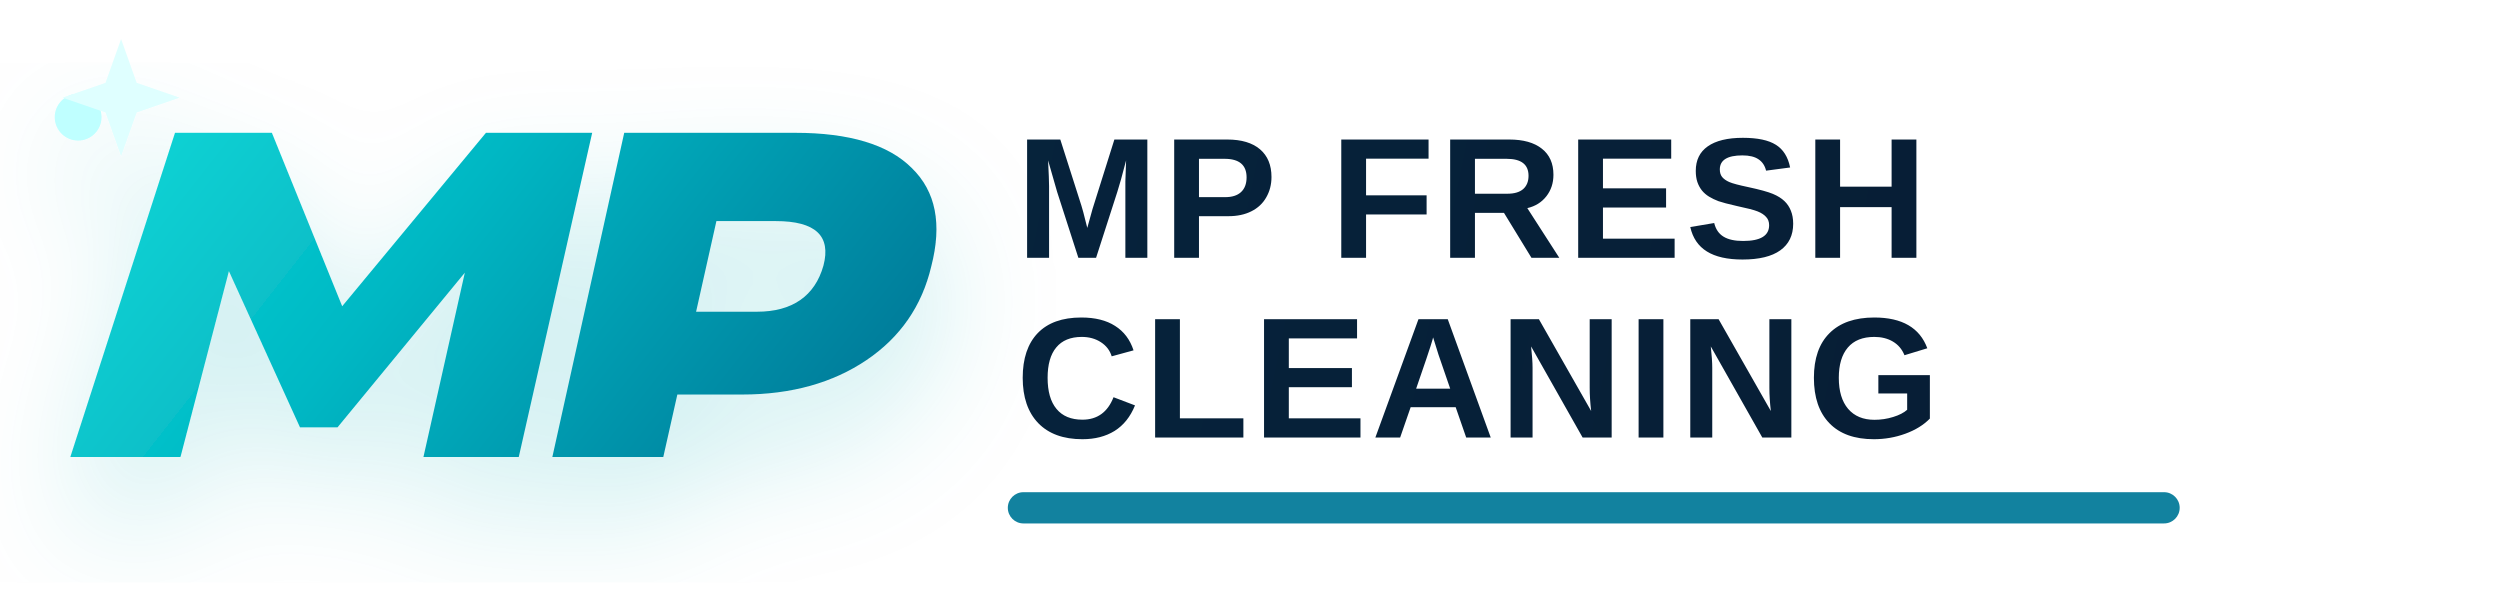
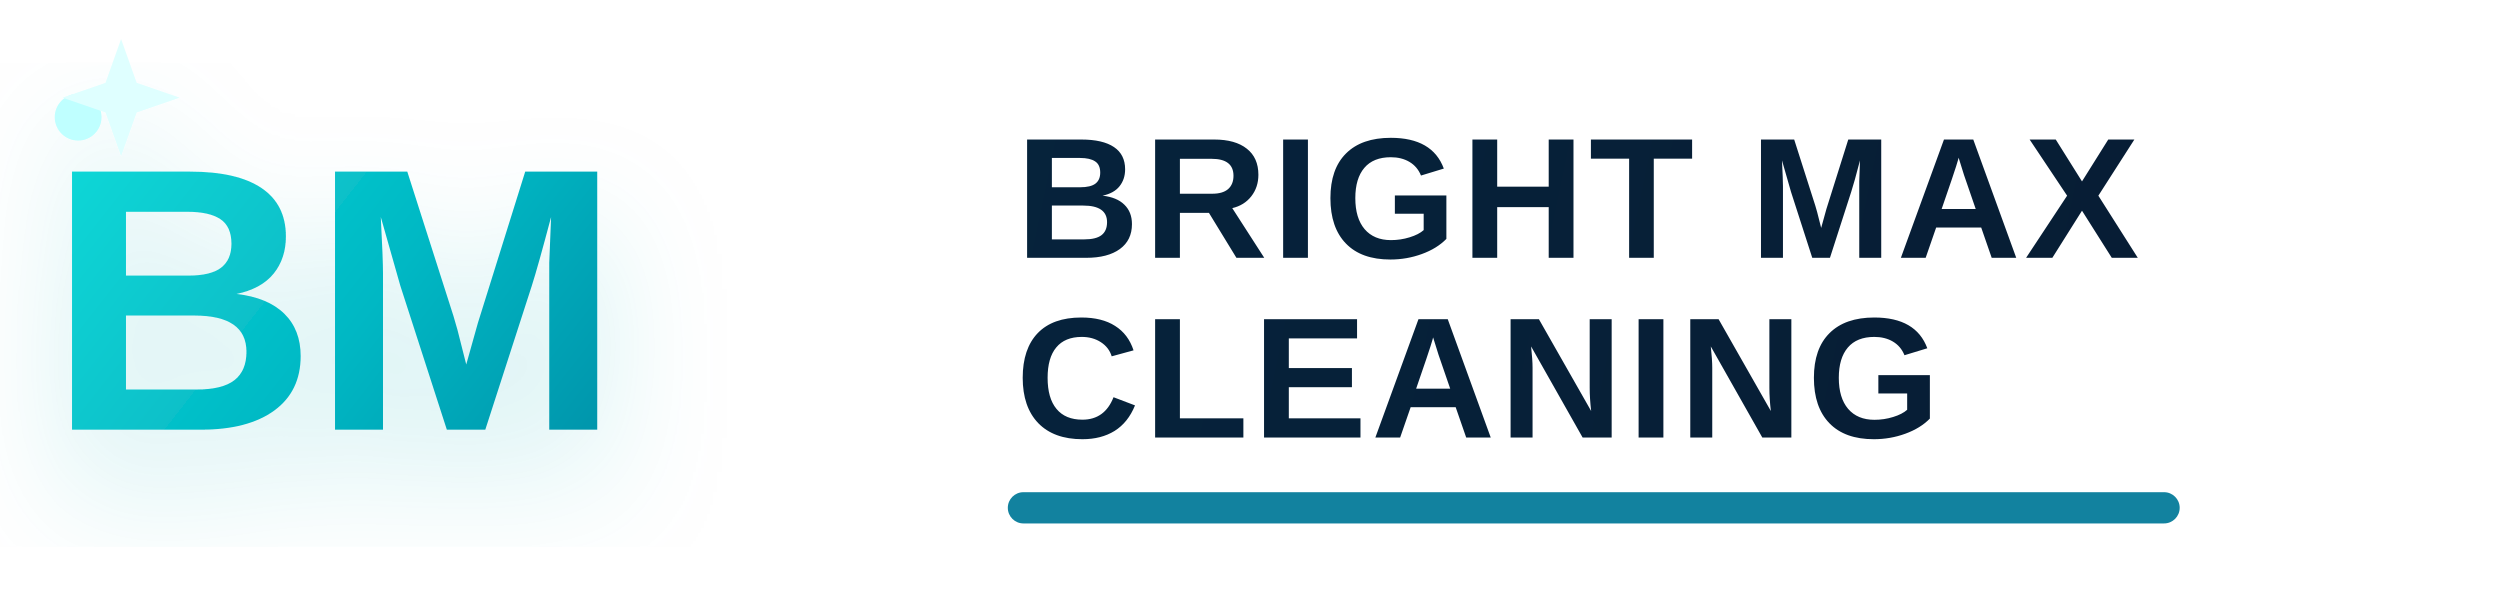
<svg xmlns="http://www.w3.org/2000/svg" width="320" height="78" viewBox="0 0 320 78" fill="none">
  <defs>
    <linearGradient id="g1" x1="0" y1="0" x2="93" y2="73" gradientUnits="userSpaceOnUse">
      <stop stop-color="#12E6E0" />
      <stop offset="0.52" stop-color="#04B8C4" />
      <stop offset="1" stop-color="#067C9A" />
    </linearGradient>
    <linearGradient id="g2" x1="96" y1="16" x2="298" y2="58" gradientUnits="userSpaceOnUse">
      <stop stop-color="#06243D" />
      <stop offset="1" stop-color="#071C33" />
    </linearGradient>
    <filter id="shadow" x="-20%" y="-30%" width="150%" height="160%">
      <feDropShadow dx="0" dy="8" stdDeviation="8" flood-color="#00AEB8" flood-opacity="0.20" />
    </filter>
  </defs>
  <g filter="url(#shadow)">
-     <path d="M9 58.5L22.4 17H34.8L43.8 39.2L62.2 17H75.8L66.4 58.5H54.2L59.5 34.9L43.2 54.7H38.4L29.3 34.7L23.1 58.5H9Z" fill="url(#g1)" />
-     <path d="M70.7 58.5L79.9 17H101.8C108.7 17 113.7 18.5 116.7 21.5C119.8 24.5 120.6 28.7 119.2 34.1C118 39.2 115.2 43.2 110.9 46.1C106.6 49 101.3 50.5 95 50.5H86.7L84.9 58.5H70.7ZM89.1 39.9H96.9C101.4 39.9 104.3 37.9 105.4 34C106.4 30.2 104.4 28.3 99.3 28.3H91.7L89.1 39.9Z" fill="url(#g1)" />
+     <text x="6" y="55" font-family="Montserrat, Arial, sans-serif" font-size="48" font-weight="900" fill="url(#g1)" letter-spacing="-1">BM</text>
    <circle cx="10" cy="15" r="3" fill="#BFFFFF" />
    <path d="M15.5 5L17.5 10.6L23 12.5L17.5 14.4L15.5 20L13.5 14.4L8 12.5L13.5 10.6L15.5 5Z" fill="#DFFFFF" />
  </g>
  <g>
-     <text x="130" y="33" font-family="Montserrat, Arial, sans-serif" font-size="22" font-weight="900" fill="url(#g2)" letter-spacing="0.5">MP FRESH</text>
+     <text x="130" y="33" font-family="Montserrat, Arial, sans-serif" font-size="22" font-weight="900" fill="url(#g2)" letter-spacing="0.5">BRIGHT MAX</text>
    <text x="130" y="56" font-family="Montserrat, Arial, sans-serif" font-size="22" font-weight="900" fill="url(#g2)" letter-spacing="0.5">CLEANING</text>
    <rect x="129" y="63" width="150" height="4" rx="2" fill="url(#g1)" opacity="0.95" />
  </g>
</svg>
